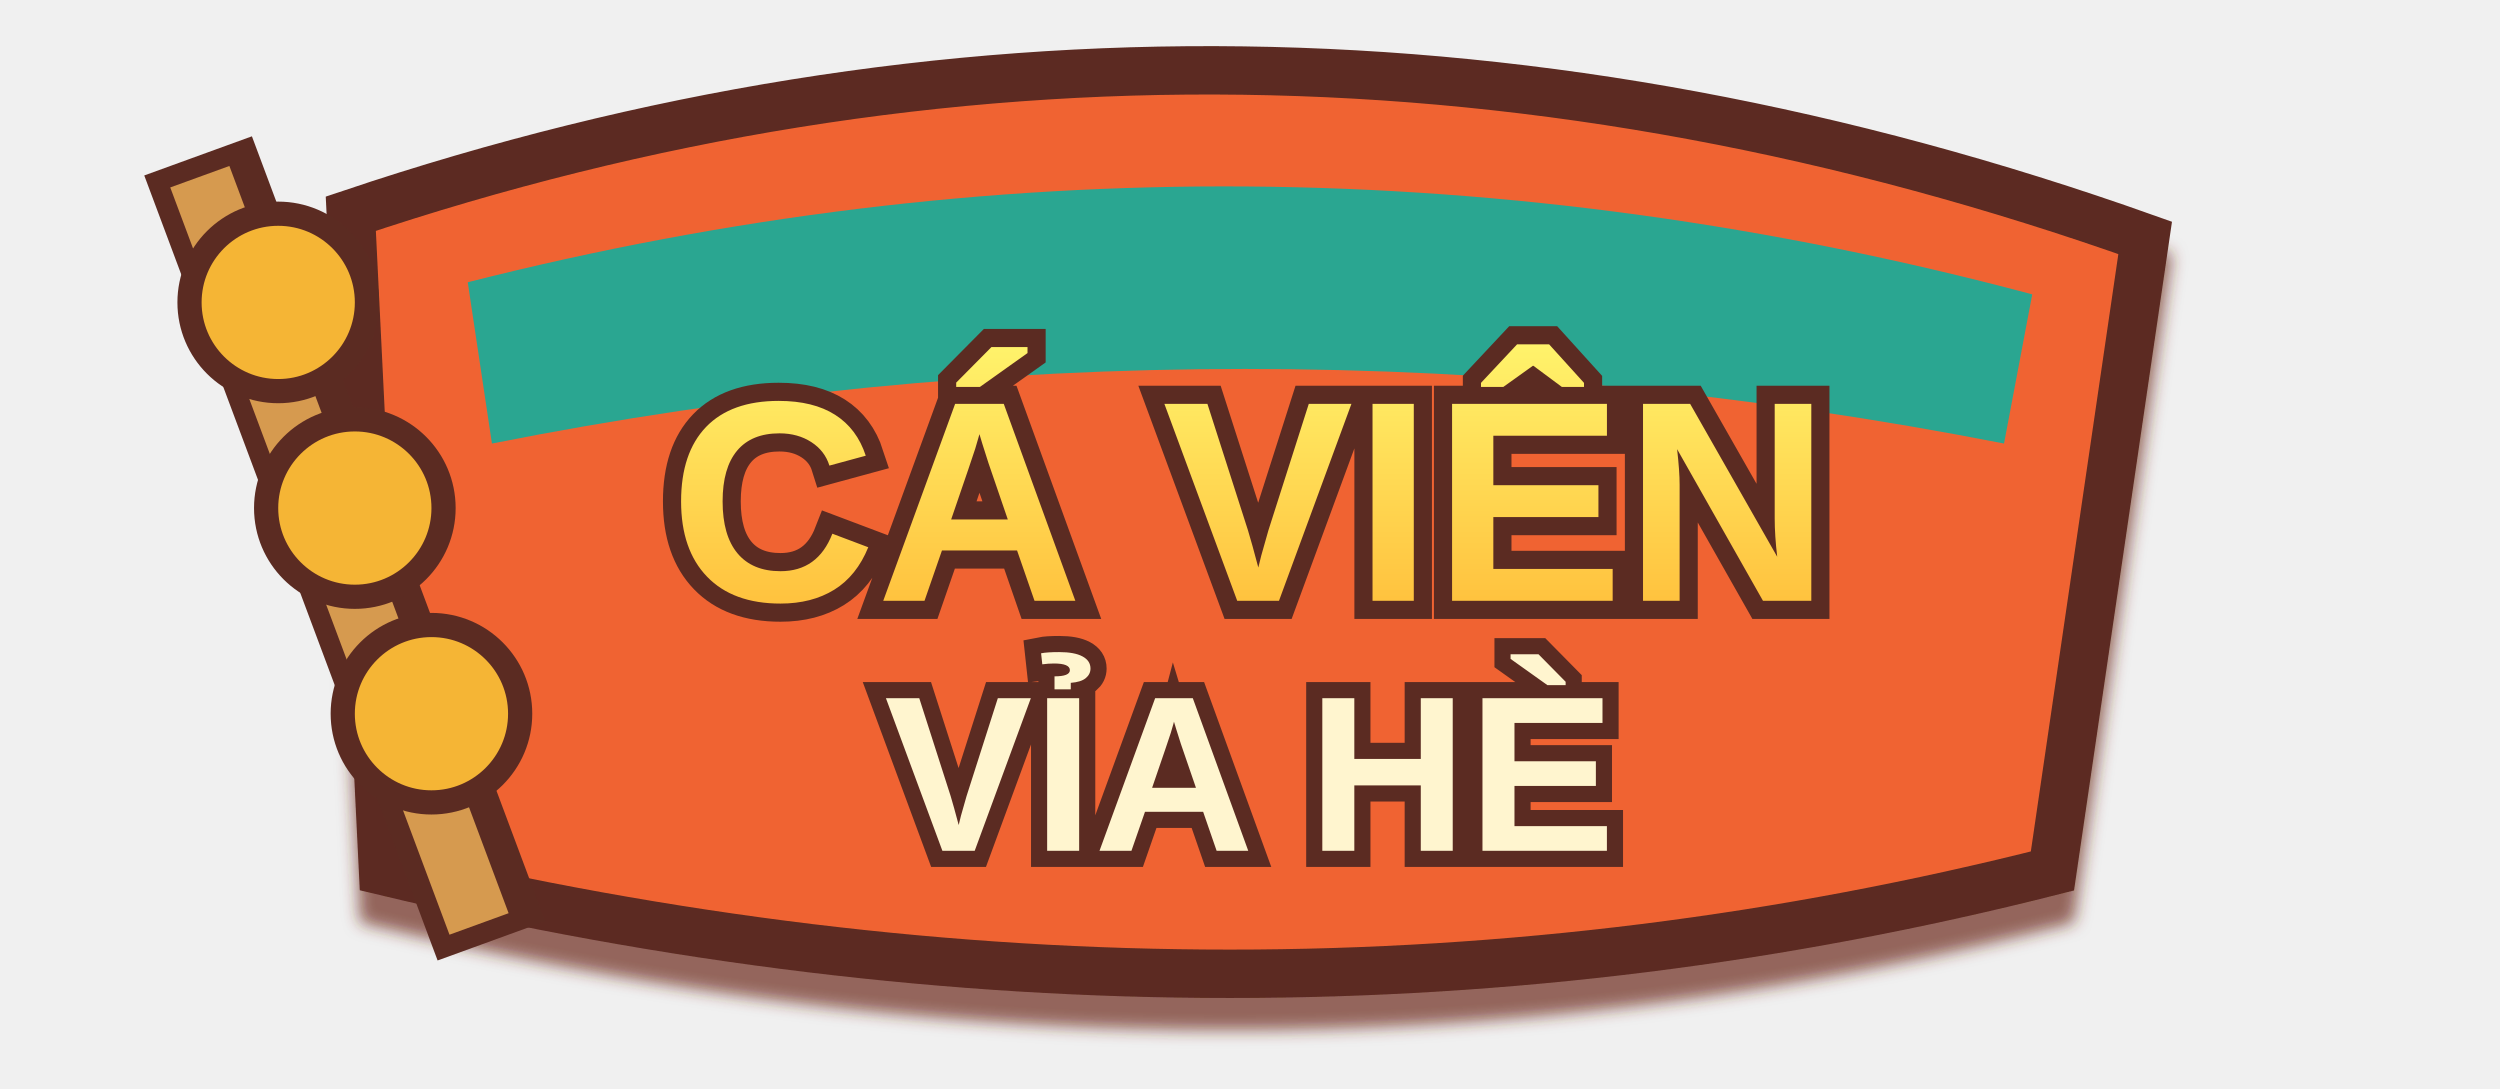
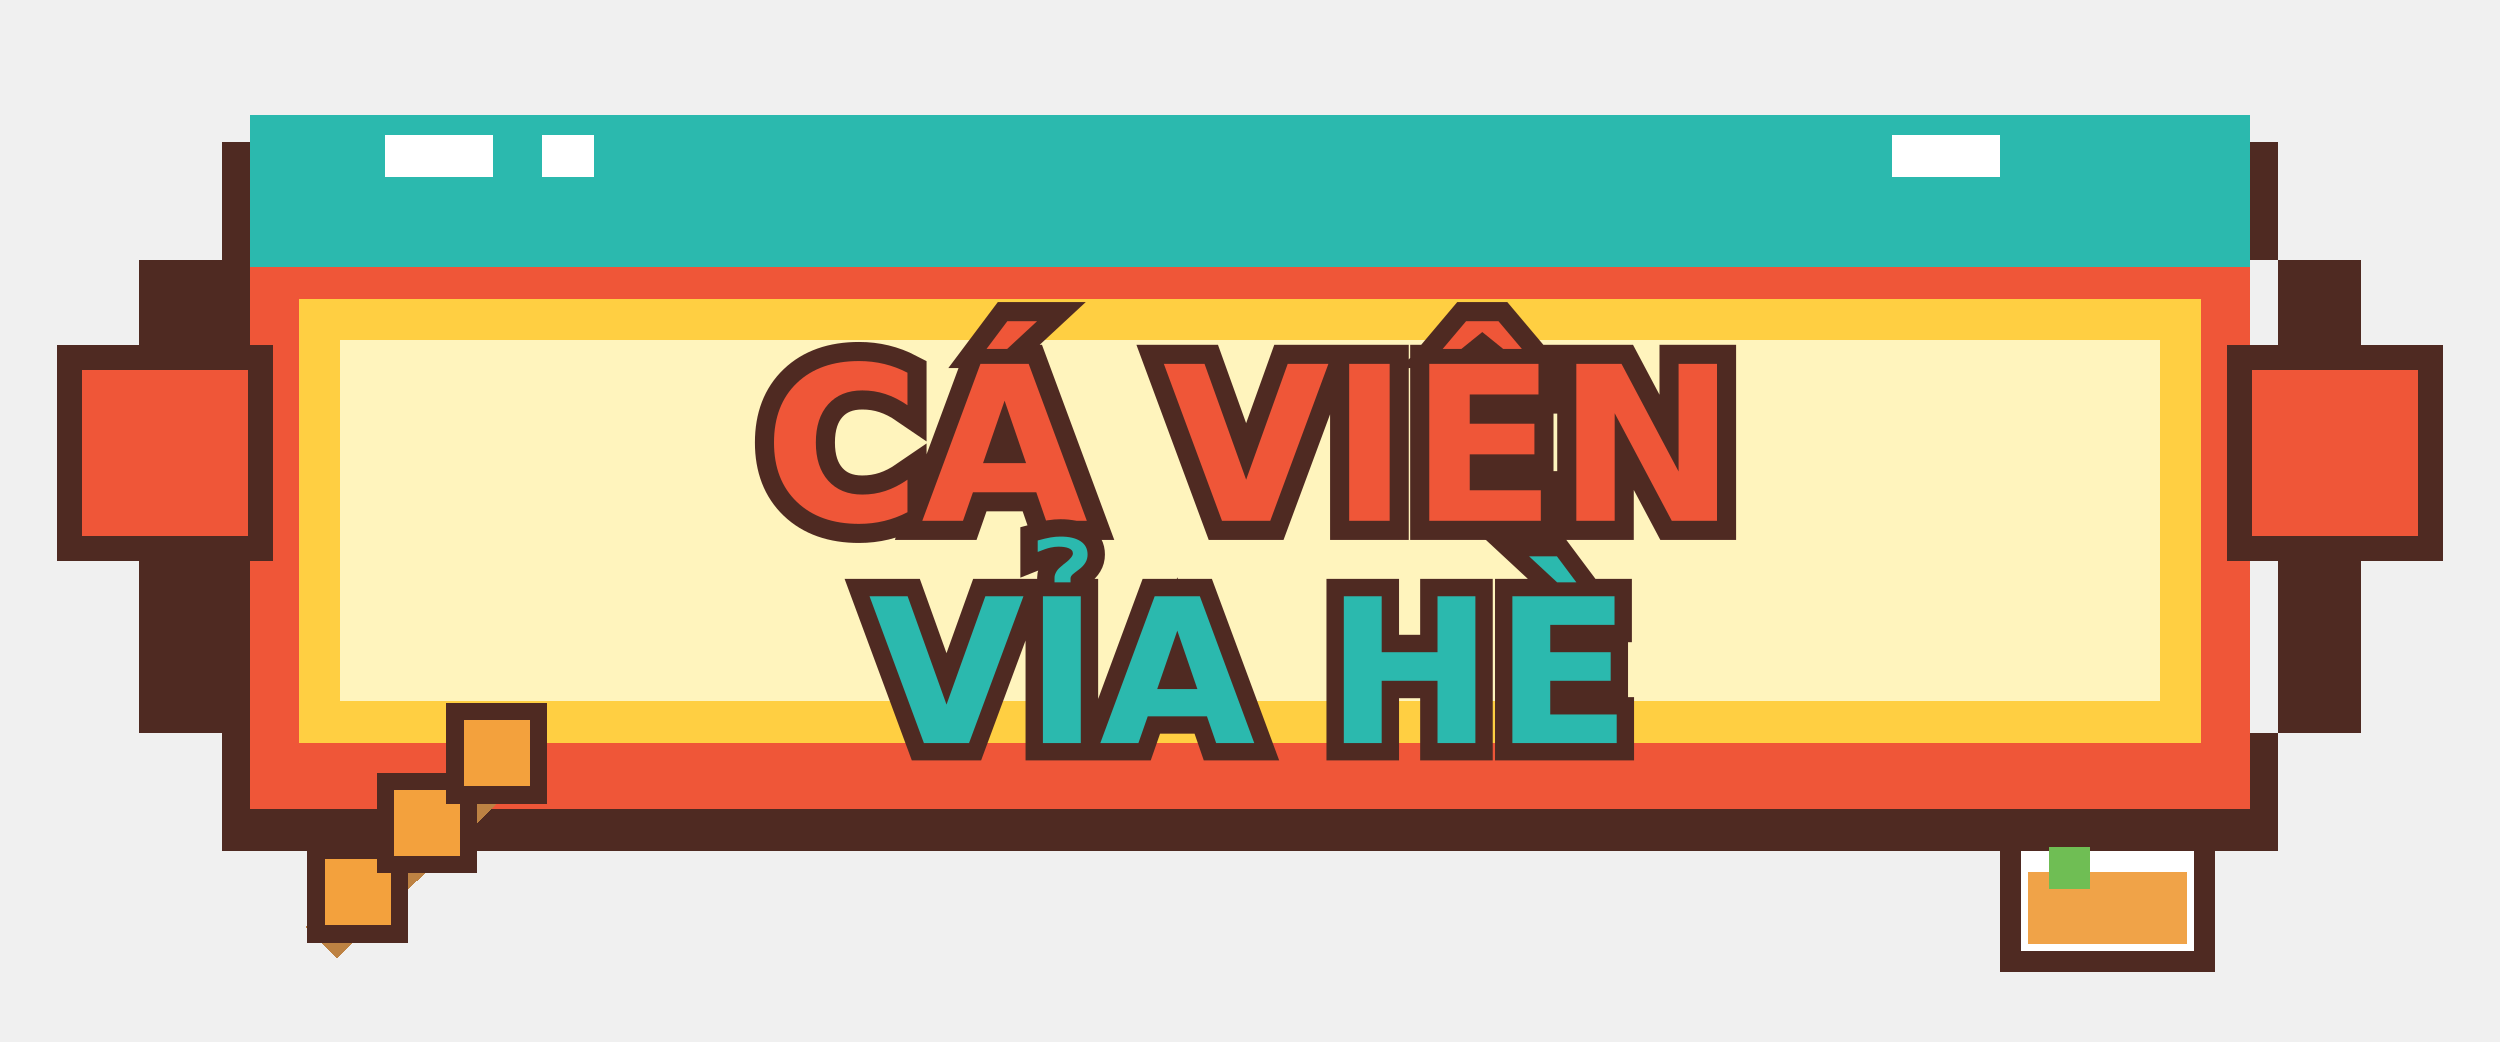
- <svg xmlns="http://www.w3.org/2000/svg" viewBox="0 0 620 270">
-   <defs>
-     <linearGradient id="g" x2="0" y2="1">
-       <stop stop-color="#fff36b" />
-       <stop offset="1" stop-color="#ffc23e" />
-     </linearGradient>
-     <filter id="s">
-       <feDropShadow dx="0" dy="8" stdDeviation="2" flood-color="#6d2b1e" flood-opacity=".7" />
-     </filter>
-   </defs>
-   <path d="M87 53q220-74 445 6l-23 157q-201 51-414 0z" fill="#f06432" stroke="#5b2b22" stroke-width="12" filter="url(#s)" />
-   <path d="M116 70q193-49 388 3l-7 37q-189-37-375 0z" fill="#21a996" opacity=".95" />
-   <text x="310" y="149" text-anchor="middle" font-family="Arial Rounded MT Bold,Arial,sans-serif" font-weight="900" font-size="71" fill="url(#g)" stroke="#5b2b22" stroke-width="9" paint-order="stroke">CÁ VIÊN</text>
-   <text x="310" y="211" text-anchor="middle" font-family="Arial Rounded MT Bold,Arial,sans-serif" font-weight="900" font-size="55" fill="#fff5cf" stroke="#5b2b22" stroke-width="8" paint-order="stroke">VỈA HÈ</text>
-   <path d="M58 37l71 190M39 45l22-8 71 190-22 8z" fill="#d69a4f" stroke="#5b2b22" stroke-width="5" />
-   <g fill="#f5b535" stroke="#5b2b22" stroke-width="6">
-     <circle cx="69" cy="75" r="22" />
-     <circle cx="88" cy="126" r="22" />
-     <circle cx="107" cy="177" r="22" />
+ <svg xmlns="http://www.w3.org/2000/svg" viewBox="0 0 720 300" shape-rendering="crispEdges">
+   <path fill="#4f2a22" d="M64 41h592v204H64zM40 75h40v136H40zm640 0h-40v136h40z" />
+   <path fill="#ef5638" d="M72 33h576v200H72z" />
+   <path fill="#2bb9ae" d="M72 33h576v44H72z" />
+   <path fill="#ffcf42" d="M86 86h548v128H86z" />
+   <path fill="#fff4bd" d="M98 98h524v104H98z" />
+   <g fill="#ef5638" stroke="#4f2a22" stroke-width="7">
+     <rect x="20" y="103" width="55" height="55" />
+     <rect x="645" y="103" width="55" height="55" />
  </g>
+   <text x="360" y="150" text-anchor="middle" font-family="DejaVu Sans,Arial,sans-serif" font-size="62" font-weight="900" fill="#ef5638" stroke="#4f2a22" stroke-width="11" paint-order="stroke">CÁ VIÊN</text>
+   <text x="360" y="214" text-anchor="middle" font-family="DejaVu Sans,Arial,sans-serif" font-size="58" font-weight="900" fill="#2bb9ae" stroke="#4f2a22" stroke-width="10" paint-order="stroke">VỈA HÈ</text>
+   <path fill="#fff" d="M111 39h31v12h-31zm45 0h15v12h-15zm389 0h31v12h-31z" />
+   <path fill="#bd8243" d="m88 267 57-53 8 8-56 54z" />
+   <g fill="#f3a13d" stroke="#4f2a22" stroke-width="5">
+     <rect x="91" y="245" width="24" height="24" />
+     <rect x="111" y="225" width="24" height="24" />
+     <rect x="131" y="205" width="24" height="24" />
+   </g>
+   <path fill="#fff" d="M579 242h56v35h-56z" stroke="#4f2a22" stroke-width="6" />
+   <path fill="#f0a348" d="M584 251h46v21h-46z" />
+   <path fill="#6fbe54" d="M590 244h12v12h-12z" />
</svg>
